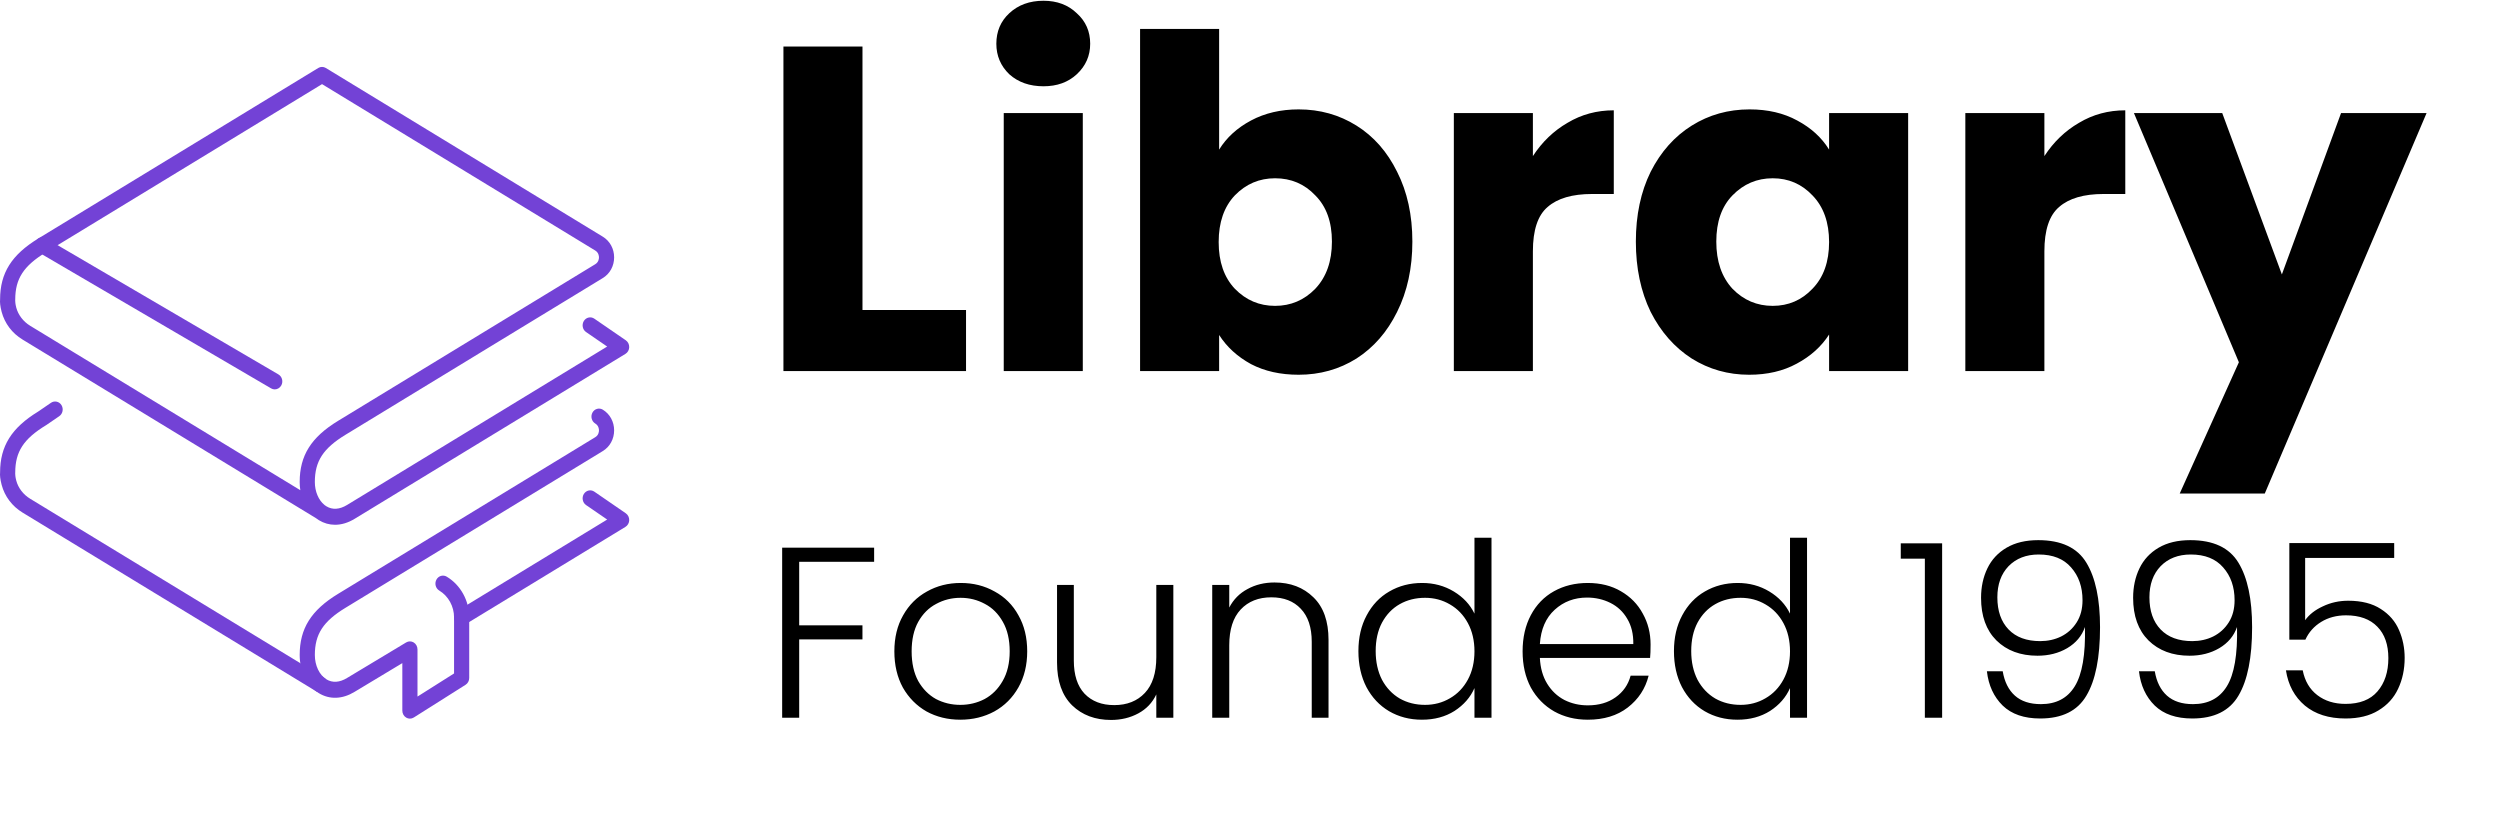
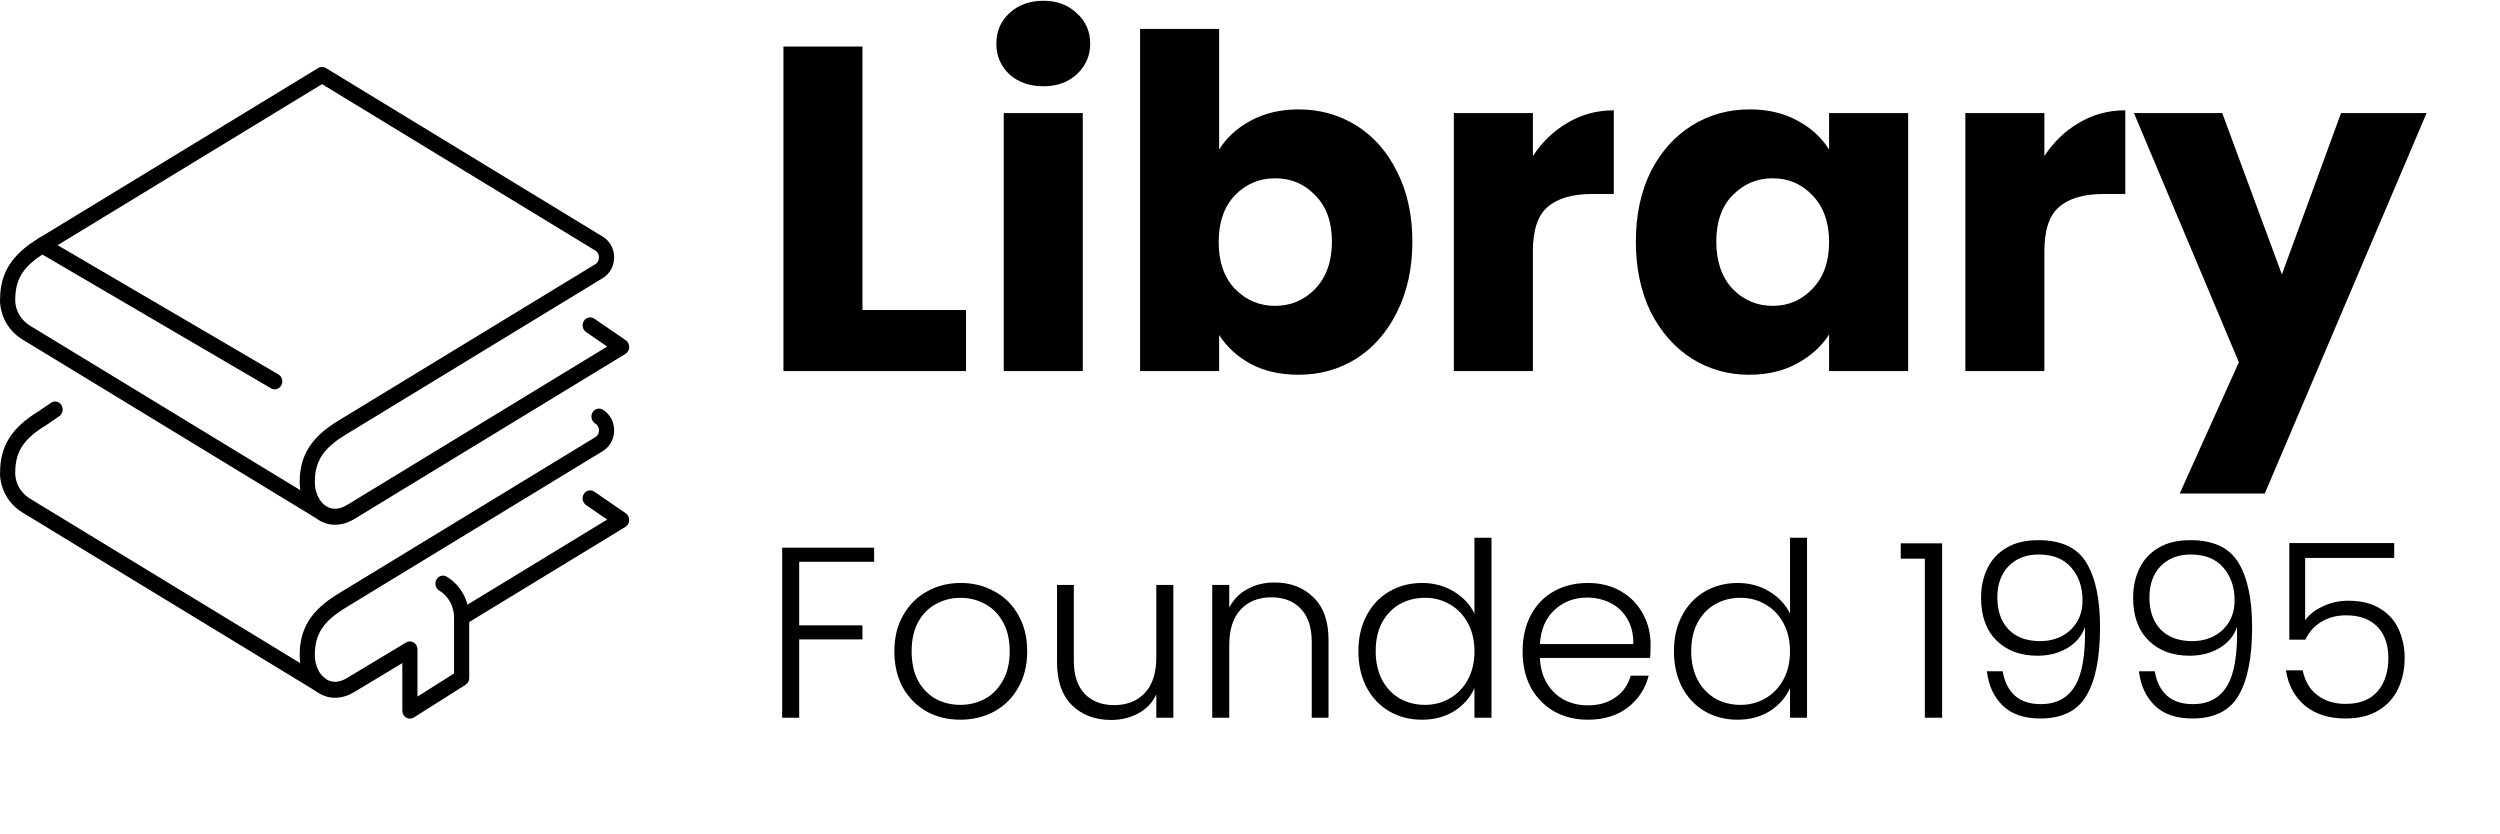
<svg xmlns="http://www.w3.org/2000/svg" width="411" height="137" viewBox="0 0 411 137" fill="none">
  <path d="M141.792 50.968H158.816V61H128.796V7.648H141.792V50.968ZM171.551 14.184C169.271 14.184 167.396 13.525 165.927 12.208C164.508 10.84 163.799 9.168 163.799 7.192C163.799 5.165 164.508 3.493 165.927 2.176C167.396 0.808 169.271 0.124 171.551 0.124C173.78 0.124 175.604 0.808 177.023 2.176C178.492 3.493 179.227 5.165 179.227 7.192C179.227 9.168 178.492 10.84 177.023 12.208C175.604 13.525 173.78 14.184 171.551 14.184ZM178.011 18.592V61H165.015V18.592H178.011ZM200.425 24.596C201.641 22.62 203.389 21.024 205.669 19.808C207.949 18.592 210.558 17.984 213.497 17.984C216.993 17.984 220.159 18.871 222.997 20.644C225.834 22.417 228.063 24.951 229.685 28.244C231.357 31.537 232.193 35.363 232.193 39.72C232.193 44.077 231.357 47.928 229.685 51.272C228.063 54.565 225.834 57.124 222.997 58.948C220.159 60.721 216.993 61.608 213.497 61.608C210.507 61.608 207.898 61.025 205.669 59.86C203.439 58.644 201.691 57.048 200.425 55.072V61H187.429V4.76H200.425V24.596ZM218.969 39.72C218.969 36.477 218.057 33.944 216.233 32.12C214.459 30.245 212.255 29.308 209.621 29.308C207.037 29.308 204.833 30.245 203.009 32.12C201.235 33.995 200.349 36.553 200.349 39.796C200.349 43.039 201.235 45.597 203.009 47.472C204.833 49.347 207.037 50.284 209.621 50.284C212.205 50.284 214.409 49.347 216.233 47.472C218.057 45.547 218.969 42.963 218.969 39.72ZM252.007 25.66C253.527 23.329 255.427 21.505 257.707 20.188C259.987 18.82 262.52 18.136 265.307 18.136V31.892H261.735C258.492 31.892 256.06 32.601 254.439 34.02C252.817 35.388 252.007 37.82 252.007 41.316V61H239.011V18.592H252.007V25.66ZM268.935 39.72C268.935 35.363 269.745 31.537 271.367 28.244C273.039 24.951 275.293 22.417 278.131 20.644C280.968 18.871 284.135 17.984 287.631 17.984C290.62 17.984 293.229 18.592 295.459 19.808C297.739 21.024 299.487 22.62 300.703 24.596V18.592H313.699V61H300.703V54.996C299.436 56.972 297.663 58.568 295.383 59.784C293.153 61 290.544 61.608 287.555 61.608C284.109 61.608 280.968 60.721 278.131 58.948C275.293 57.124 273.039 54.565 271.367 51.272C269.745 47.928 268.935 44.077 268.935 39.72ZM300.703 39.796C300.703 36.553 299.791 33.995 297.967 32.12C296.193 30.245 294.015 29.308 291.431 29.308C288.847 29.308 286.643 30.245 284.819 32.12C283.045 33.944 282.159 36.477 282.159 39.72C282.159 42.963 283.045 45.547 284.819 47.472C286.643 49.347 288.847 50.284 291.431 50.284C294.015 50.284 296.193 49.347 297.967 47.472C299.791 45.597 300.703 43.039 300.703 39.796ZM336.097 25.66C337.617 23.329 339.517 21.505 341.797 20.188C344.077 18.82 346.61 18.136 349.397 18.136V31.892H345.825C342.582 31.892 340.15 32.601 338.529 34.02C336.907 35.388 336.097 37.82 336.097 41.316V61H323.101V18.592H336.097V25.66ZM398.928 18.592L372.328 81.14H358.344L368.072 59.556L350.82 18.592H365.336L375.14 45.116L384.868 18.592H398.928Z" fill="black" />
  <path d="M143.707 90.04V92.36H131.387V102.8H141.787V105.12H131.387V118H128.587V90.04H143.707ZM157.873 118.32C155.82 118.32 153.967 117.867 152.313 116.96C150.687 116.027 149.393 114.72 148.433 113.04C147.5 111.333 147.033 109.347 147.033 107.08C147.033 104.813 147.513 102.84 148.473 101.16C149.433 99.453 150.74 98.147 152.393 97.24C154.047 96.307 155.9 95.84 157.953 95.84C160.007 95.84 161.86 96.307 163.513 97.24C165.193 98.147 166.5 99.453 167.433 101.16C168.393 102.84 168.873 104.813 168.873 107.08C168.873 109.32 168.393 111.293 167.433 113C166.473 114.707 165.153 116.027 163.473 116.96C161.793 117.867 159.927 118.32 157.873 118.32ZM157.873 115.88C159.313 115.88 160.647 115.56 161.873 114.92C163.1 114.253 164.087 113.267 164.833 111.96C165.607 110.627 165.993 109 165.993 107.08C165.993 105.16 165.62 103.547 164.873 102.24C164.127 100.907 163.14 99.92 161.913 99.28C160.687 98.613 159.353 98.28 157.913 98.28C156.473 98.28 155.14 98.613 153.913 99.28C152.687 99.92 151.7 100.907 150.953 102.24C150.233 103.547 149.873 105.16 149.873 107.08C149.873 109 150.233 110.627 150.953 111.96C151.7 113.267 152.673 114.253 153.873 114.92C155.1 115.56 156.433 115.88 157.873 115.88ZM192.897 96.16V118H190.097V114.16C189.457 115.52 188.471 116.56 187.137 117.28C185.804 118 184.311 118.36 182.657 118.36C180.044 118.36 177.911 117.56 176.257 115.96C174.604 114.333 173.777 111.987 173.777 108.92V96.16H176.537V108.6C176.537 110.973 177.124 112.787 178.297 114.04C179.497 115.293 181.124 115.92 183.177 115.92C185.284 115.92 186.964 115.253 188.217 113.92C189.471 112.587 190.097 110.627 190.097 108.04V96.16H192.897ZM209.53 95.76C212.143 95.76 214.277 96.573 215.93 98.2C217.583 99.8 218.41 102.133 218.41 105.2V118H215.65V105.52C215.65 103.147 215.05 101.333 213.85 100.08C212.677 98.827 211.063 98.2 209.01 98.2C206.903 98.2 205.223 98.867 203.97 100.2C202.717 101.533 202.09 103.493 202.09 106.08V118H199.29V96.16H202.09V99.88C202.783 98.547 203.783 97.533 205.09 96.84C206.397 96.12 207.877 95.76 209.53 95.76ZM223.322 107.04C223.322 104.8 223.776 102.84 224.682 101.16C225.589 99.453 226.829 98.147 228.402 97.24C230.002 96.307 231.802 95.84 233.802 95.84C235.722 95.84 237.456 96.307 239.002 97.24C240.549 98.173 241.682 99.387 242.402 100.88V88.4H245.202V118H242.402V113.12C241.736 114.64 240.642 115.893 239.122 116.88C237.602 117.84 235.816 118.32 233.762 118.32C231.762 118.32 229.962 117.853 228.362 116.92C226.789 115.987 225.549 114.667 224.642 112.96C223.762 111.253 223.322 109.28 223.322 107.04ZM242.402 107.08C242.402 105.32 242.042 103.773 241.322 102.44C240.602 101.107 239.616 100.08 238.362 99.36C237.136 98.64 235.776 98.28 234.282 98.28C232.736 98.28 231.349 98.627 230.122 99.32C228.896 100.013 227.922 101.027 227.202 102.36C226.509 103.667 226.162 105.227 226.162 107.04C226.162 108.827 226.509 110.4 227.202 111.76C227.922 113.093 228.896 114.12 230.122 114.84C231.349 115.533 232.736 115.88 234.282 115.88C235.776 115.88 237.136 115.52 238.362 114.8C239.616 114.08 240.602 113.053 241.322 111.72C242.042 110.387 242.402 108.84 242.402 107.08ZM271.355 105.96C271.355 106.92 271.328 107.653 271.275 108.16H253.155C253.235 109.813 253.635 111.227 254.355 112.4C255.075 113.573 256.021 114.467 257.195 115.08C258.368 115.667 259.648 115.96 261.035 115.96C262.848 115.96 264.368 115.52 265.595 114.64C266.848 113.76 267.675 112.573 268.075 111.08H271.035C270.501 113.213 269.355 114.96 267.595 116.32C265.861 117.653 263.675 118.32 261.035 118.32C258.981 118.32 257.141 117.867 255.515 116.96C253.888 116.027 252.608 114.72 251.675 113.04C250.768 111.333 250.315 109.347 250.315 107.08C250.315 104.813 250.768 102.827 251.675 101.12C252.581 99.413 253.848 98.107 255.475 97.2C257.101 96.293 258.955 95.84 261.035 95.84C263.115 95.84 264.928 96.293 266.475 97.2C268.048 98.107 269.248 99.333 270.075 100.88C270.928 102.4 271.355 104.093 271.355 105.96ZM268.515 105.88C268.541 104.253 268.208 102.867 267.515 101.72C266.848 100.573 265.928 99.707 264.755 99.12C263.581 98.533 262.301 98.24 260.915 98.24C258.835 98.24 257.061 98.907 255.595 100.24C254.128 101.573 253.315 103.453 253.155 105.88H268.515ZM275.197 107.04C275.197 104.8 275.651 102.84 276.557 101.16C277.464 99.453 278.704 98.147 280.277 97.24C281.877 96.307 283.677 95.84 285.677 95.84C287.597 95.84 289.331 96.307 290.877 97.24C292.424 98.173 293.557 99.387 294.277 100.88V88.4H297.077V118H294.277V113.12C293.611 114.64 292.517 115.893 290.997 116.88C289.477 117.84 287.691 118.32 285.637 118.32C283.637 118.32 281.837 117.853 280.237 116.92C278.664 115.987 277.424 114.667 276.517 112.96C275.637 111.253 275.197 109.28 275.197 107.04ZM294.277 107.08C294.277 105.32 293.917 103.773 293.197 102.44C292.477 101.107 291.491 100.08 290.237 99.36C289.011 98.64 287.651 98.28 286.157 98.28C284.611 98.28 283.224 98.627 281.997 99.32C280.771 100.013 279.797 101.027 279.077 102.36C278.384 103.667 278.037 105.227 278.037 107.04C278.037 108.827 278.384 110.4 279.077 111.76C279.797 113.093 280.771 114.12 281.997 114.84C283.224 115.533 284.611 115.88 286.157 115.88C287.651 115.88 289.011 115.52 290.237 114.8C291.491 114.08 292.477 113.053 293.197 111.72C293.917 110.387 294.277 108.84 294.277 107.08ZM312.486 91.84V89.32H319.286V118H316.446V91.84H312.486ZM329.246 110.36C329.539 112.093 330.206 113.427 331.246 114.36C332.286 115.293 333.712 115.76 335.526 115.76C338.032 115.76 339.886 114.787 341.086 112.84C342.312 110.867 342.872 107.613 342.766 103.08C342.259 104.547 341.286 105.707 339.846 106.56C338.432 107.387 336.806 107.8 334.966 107.8C332.166 107.8 329.912 106.96 328.206 105.28C326.526 103.6 325.686 101.267 325.686 98.28C325.686 96.493 326.032 94.88 326.726 93.44C327.419 92 328.472 90.867 329.886 90.04C331.299 89.213 333.032 88.8 335.086 88.8C338.872 88.8 341.512 90.04 343.006 92.52C344.499 94.973 345.246 98.507 345.246 103.12C345.246 108.107 344.499 111.853 343.006 114.36C341.539 116.867 339.006 118.12 335.406 118.12C332.766 118.12 330.712 117.413 329.246 116C327.779 114.56 326.912 112.68 326.646 110.36H329.246ZM335.406 105.4C336.659 105.4 337.806 105.147 338.846 104.64C339.912 104.107 340.766 103.333 341.406 102.32C342.046 101.307 342.366 100.093 342.366 98.68C342.366 96.493 341.739 94.693 340.486 93.28C339.259 91.867 337.486 91.16 335.166 91.16C333.112 91.16 331.459 91.8 330.206 93.08C328.979 94.36 328.366 96.067 328.366 98.2C328.366 100.44 328.979 102.2 330.206 103.48C331.432 104.76 333.166 105.4 335.406 105.4ZM354.246 110.36C354.539 112.093 355.206 113.427 356.246 114.36C357.286 115.293 358.712 115.76 360.526 115.76C363.032 115.76 364.886 114.787 366.086 112.84C367.312 110.867 367.872 107.613 367.766 103.08C367.259 104.547 366.286 105.707 364.846 106.56C363.432 107.387 361.806 107.8 359.966 107.8C357.166 107.8 354.912 106.96 353.206 105.28C351.526 103.6 350.686 101.267 350.686 98.28C350.686 96.493 351.032 94.88 351.726 93.44C352.419 92 353.472 90.867 354.886 90.04C356.299 89.213 358.032 88.8 360.086 88.8C363.872 88.8 366.512 90.04 368.006 92.52C369.499 94.973 370.246 98.507 370.246 103.12C370.246 108.107 369.499 111.853 368.006 114.36C366.539 116.867 364.006 118.12 360.406 118.12C357.766 118.12 355.712 117.413 354.246 116C352.779 114.56 351.912 112.68 351.646 110.36H354.246ZM360.406 105.4C361.659 105.4 362.806 105.147 363.846 104.64C364.912 104.107 365.766 103.333 366.406 102.32C367.046 101.307 367.366 100.093 367.366 98.68C367.366 96.493 366.739 94.693 365.486 93.28C364.259 91.867 362.486 91.16 360.166 91.16C358.112 91.16 356.459 91.8 355.206 93.08C353.979 94.36 353.366 96.067 353.366 98.2C353.366 100.44 353.979 102.2 355.206 103.48C356.432 104.76 358.166 105.4 360.406 105.4ZM393.606 91.72H378.966V101.96C379.632 101.027 380.606 100.267 381.886 99.68C383.166 99.067 384.552 98.76 386.046 98.76C388.232 98.76 390.019 99.213 391.406 100.12C392.792 101 393.792 102.16 394.406 103.6C395.019 105.013 395.326 106.533 395.326 108.16C395.326 110.027 394.966 111.72 394.246 113.24C393.552 114.733 392.472 115.92 391.006 116.8C389.566 117.68 387.766 118.12 385.606 118.12C382.859 118.12 380.632 117.413 378.926 116C377.219 114.56 376.179 112.627 375.806 110.2H378.566C378.912 111.96 379.712 113.32 380.966 114.28C382.219 115.24 383.766 115.72 385.606 115.72C387.926 115.72 389.672 115.04 390.846 113.68C392.046 112.293 392.646 110.467 392.646 108.2C392.646 105.987 392.046 104.267 390.846 103.04C389.646 101.787 387.926 101.16 385.686 101.16C384.139 101.16 382.779 101.52 381.606 102.24C380.432 102.96 379.566 103.933 379.006 105.16H376.366V89.28H393.606V91.72Z" fill="black" />
-   <path d="M2.482 49.477C2.471 49.547 2.455 49.621 2.432 49.691C2.455 49.621 2.471 49.547 2.482 49.477ZM2.498 49.391C2.498 49.52 2.514 49.961 2.67 50.562C2.99 51.77 3.822 52.863 4.955 53.555L49.373 80.59C49.299 80.152 49.268 79.703 49.268 79.242C49.268 74.891 51.151 71.887 55.572 69.191L97.854 43.441C98.412 43.102 98.471 42.539 98.471 42.312C98.471 42.086 98.412 41.523 97.854 41.184L52.943 13.832L7.561 41.469C3.873 43.715 2.506 45.824 2.506 49.246C2.506 49.293 2.502 49.344 2.498 49.391ZM55.08 86.273C54.151 86.273 53.252 86.023 52.42 85.516C52.252 85.41 52.092 85.305 51.936 85.18L3.709 55.824C1.99 54.785 0.772 53.16 0.268 51.266C0.022 50.316 -0.029 49.672 0.014 49.234C0.018 44.887 1.9 41.887 6.318 39.195L52.322 11.176C52.705 10.941 53.178 10.941 53.565 11.176L99.1 38.91C100.268 39.621 100.963 40.895 100.963 42.312C100.963 43.73 100.268 45.008 99.1 45.715L56.818 71.465C53.127 73.715 51.76 75.82 51.76 79.242C51.76 80.797 52.365 82.227 53.338 83.008C53.358 83.027 53.385 83.043 53.404 83.062C53.49 83.125 53.576 83.184 53.666 83.238C54.654 83.844 55.826 83.766 57.053 83.019L99.818 56.973L96.346 54.586C95.772 54.195 95.611 53.379 95.983 52.77C96.361 52.164 97.131 51.992 97.709 52.391L102.877 55.941C103.24 56.191 103.455 56.621 103.443 57.078C103.432 57.535 103.197 57.953 102.818 58.18L58.303 85.293C57.229 85.949 56.135 86.273 55.08 86.273Z" fill="#7342d6" />
-   <path d="M75.893 102.816C75.463 102.816 75.045 102.582 74.815 102.16C74.471 101.535 74.674 100.73 75.272 100.367L99.819 85.414L96.346 83.031C95.772 82.633 95.612 81.82 95.983 81.211C96.362 80.602 97.131 80.43 97.709 80.828L102.877 84.383C103.24 84.633 103.455 85.062 103.443 85.519C103.432 85.977 103.197 86.391 102.818 86.621L76.514 102.641C76.319 102.766 76.104 102.816 75.893 102.816Z" fill="#7342d6" />
-   <path d="M2.482 77.922C2.471 77.992 2.455 78.062 2.432 78.129C2.455 78.062 2.471 77.992 2.482 77.922ZM52.627 113.844C52.412 113.844 52.197 113.785 52.002 113.668L3.709 84.269C1.99 83.223 0.772 81.602 0.268 79.703C0.022 78.758 -0.029 78.117 0.014 77.676C0.018 73.336 1.893 70.336 6.287 67.652L8.381 66.219C8.959 65.824 9.732 65.996 10.107 66.602C10.479 67.215 10.318 68.027 9.74 68.422L7.619 69.875C7.6 69.887 7.58 69.898 7.561 69.91C3.873 72.156 2.506 74.266 2.506 77.687C2.506 77.734 2.502 77.781 2.498 77.832C2.498 77.957 2.514 78.406 2.67 79C2.99 80.215 3.822 81.305 4.955 81.992L53.252 111.391C53.846 111.754 54.049 112.559 53.701 113.184C53.475 113.609 53.053 113.844 52.627 113.844Z" fill="#7342d6" />
-   <path d="M67.389 118.145C67.178 118.145 66.963 118.086 66.775 117.973C66.385 117.742 66.143 117.305 66.143 116.832V109.016L58.295 113.738C56.287 114.961 54.197 115.039 52.42 113.957C50.478 112.77 49.268 110.367 49.268 107.688C49.268 103.328 51.15 100.324 55.572 97.633L97.853 71.879C98.412 71.543 98.471 70.981 98.471 70.754C98.471 70.523 98.412 69.965 97.853 69.625C97.26 69.262 97.057 68.457 97.4 67.828C97.74 67.203 98.506 66.988 99.1 67.348C100.268 68.059 100.963 69.332 100.963 70.754C100.963 72.172 100.268 73.445 99.1 74.156L56.818 99.91C53.127 102.152 51.76 104.262 51.76 107.688C51.76 109.406 52.506 110.977 53.666 111.684C54.654 112.285 55.826 112.211 57.053 111.461L66.772 105.617C67.158 105.383 67.631 105.387 68.014 105.621C68.397 105.855 68.635 106.293 68.635 106.758V114.516L74.647 110.715V101.504C74.647 99.684 73.713 97.988 72.213 97.086C71.611 96.723 71.408 95.922 71.748 95.293C72.088 94.66 72.85 94.445 73.443 94.805C75.721 96.172 77.139 98.742 77.139 101.504V111.461C77.139 111.926 76.908 112.352 76.529 112.586L68.029 117.957C67.83 118.082 67.607 118.145 67.389 118.145Z" fill="#7342d6" />
-   <path d="M45.166 64.016C44.963 64.016 44.756 63.961 44.565 63.848L6.338 41.48C5.736 41.129 5.518 40.328 5.854 39.695C6.182 39.059 6.939 38.828 7.545 39.18L45.768 61.551C46.373 61.902 46.592 62.703 46.256 63.34C46.029 63.77 45.603 64.016 45.166 64.016Z" fill="#7342d6" />
+   <path d="M2.482 49.477C2.471 49.547 2.455 49.621 2.432 49.691C2.455 49.621 2.471 49.547 2.482 49.477ZM2.498 49.391C2.498 49.52 2.514 49.961 2.67 50.562C2.99 51.77 3.822 52.863 4.955 53.555L49.373 80.59C49.299 80.152 49.268 79.703 49.268 79.242C49.268 74.891 51.151 71.887 55.572 69.191L97.854 43.441C98.412 43.102 98.471 42.539 98.471 42.312C98.471 42.086 98.412 41.523 97.854 41.184L52.943 13.832L7.561 41.469C3.873 43.715 2.506 45.824 2.506 49.246C2.506 49.293 2.502 49.344 2.498 49.391ZM55.08 86.273C54.151 86.273 53.252 86.023 52.42 85.516C52.252 85.41 52.092 85.305 51.936 85.18L3.709 55.824C1.99 54.785 0.772 53.16 0.268 51.266C0.022 50.316 -0.029 49.672 0.014 49.234C0.018 44.887 1.9 41.887 6.318 39.195L52.322 11.176C52.705 10.941 53.178 10.941 53.565 11.176L99.1 38.91C100.268 39.621 100.963 40.895 100.963 42.312C100.963 43.73 100.268 45.008 99.1 45.715L56.818 71.465C53.127 73.715 51.76 75.82 51.76 79.242C51.76 80.797 52.365 82.227 53.338 83.008C53.358 83.027 53.385 83.043 53.404 83.062C53.49 83.125 53.576 83.184 53.666 83.238C54.654 83.844 55.826 83.766 57.053 83.019L99.818 56.973L96.346 54.586C95.772 54.195 95.611 53.379 95.983 52.77C96.361 52.164 97.131 51.992 97.709 52.391L102.877 55.941C103.24 56.191 103.455 56.621 103.443 57.078C103.432 57.535 103.197 57.953 102.818 58.18L58.303 85.293C57.229 85.949 56.135 86.273 55.08 86.273Z" fill="black" />
+   <path d="M75.893 102.816C75.463 102.816 75.045 102.582 74.815 102.16C74.471 101.535 74.674 100.73 75.272 100.367L99.819 85.414L96.346 83.031C95.772 82.633 95.612 81.82 95.983 81.211C96.362 80.602 97.131 80.43 97.709 80.828L102.877 84.383C103.24 84.633 103.455 85.062 103.443 85.519C103.432 85.977 103.197 86.391 102.818 86.621L76.514 102.641C76.319 102.766 76.104 102.816 75.893 102.816Z" fill="black" />
+   <path d="M2.482 77.922C2.471 77.992 2.455 78.062 2.432 78.129C2.455 78.062 2.471 77.992 2.482 77.922ZM52.627 113.844C52.412 113.844 52.197 113.785 52.002 113.668L3.709 84.269C1.99 83.223 0.772 81.602 0.268 79.703C0.022 78.758 -0.029 78.117 0.014 77.676C0.018 73.336 1.893 70.336 6.287 67.652L8.381 66.219C8.959 65.824 9.732 65.996 10.107 66.602C10.479 67.215 10.318 68.027 9.74 68.422L7.619 69.875C7.6 69.887 7.58 69.898 7.561 69.91C3.873 72.156 2.506 74.266 2.506 77.687C2.506 77.734 2.502 77.781 2.498 77.832C2.498 77.957 2.514 78.406 2.67 79C2.99 80.215 3.822 81.305 4.955 81.992L53.252 111.391C53.846 111.754 54.049 112.559 53.701 113.184C53.475 113.609 53.053 113.844 52.627 113.844Z" fill="black" />
+   <path d="M67.389 118.145C67.178 118.145 66.963 118.086 66.775 117.973C66.385 117.742 66.143 117.305 66.143 116.832V109.016L58.295 113.738C56.287 114.961 54.197 115.039 52.42 113.957C50.478 112.77 49.268 110.367 49.268 107.688C49.268 103.328 51.15 100.324 55.572 97.633L97.853 71.879C98.412 71.543 98.471 70.981 98.471 70.754C98.471 70.523 98.412 69.965 97.853 69.625C97.26 69.262 97.057 68.457 97.4 67.828C97.74 67.203 98.506 66.988 99.1 67.348C100.268 68.059 100.963 69.332 100.963 70.754C100.963 72.172 100.268 73.445 99.1 74.156L56.818 99.91C53.127 102.152 51.76 104.262 51.76 107.688C51.76 109.406 52.506 110.977 53.666 111.684C54.654 112.285 55.826 112.211 57.053 111.461L66.772 105.617C67.158 105.383 67.631 105.387 68.014 105.621C68.397 105.855 68.635 106.293 68.635 106.758V114.516L74.647 110.715V101.504C74.647 99.684 73.713 97.988 72.213 97.086C71.611 96.723 71.408 95.922 71.748 95.293C72.088 94.66 72.85 94.445 73.443 94.805C75.721 96.172 77.139 98.742 77.139 101.504V111.461C77.139 111.926 76.908 112.352 76.529 112.586L68.029 117.957C67.83 118.082 67.607 118.145 67.389 118.145Z" fill="black" />
+   <path d="M45.166 64.016C44.963 64.016 44.756 63.961 44.565 63.848L6.338 41.48C5.736 41.129 5.518 40.328 5.854 39.695C6.182 39.059 6.939 38.828 7.545 39.18L45.768 61.551C46.373 61.902 46.592 62.703 46.256 63.34C46.029 63.77 45.603 64.016 45.166 64.016Z" fill="black" />
</svg>
